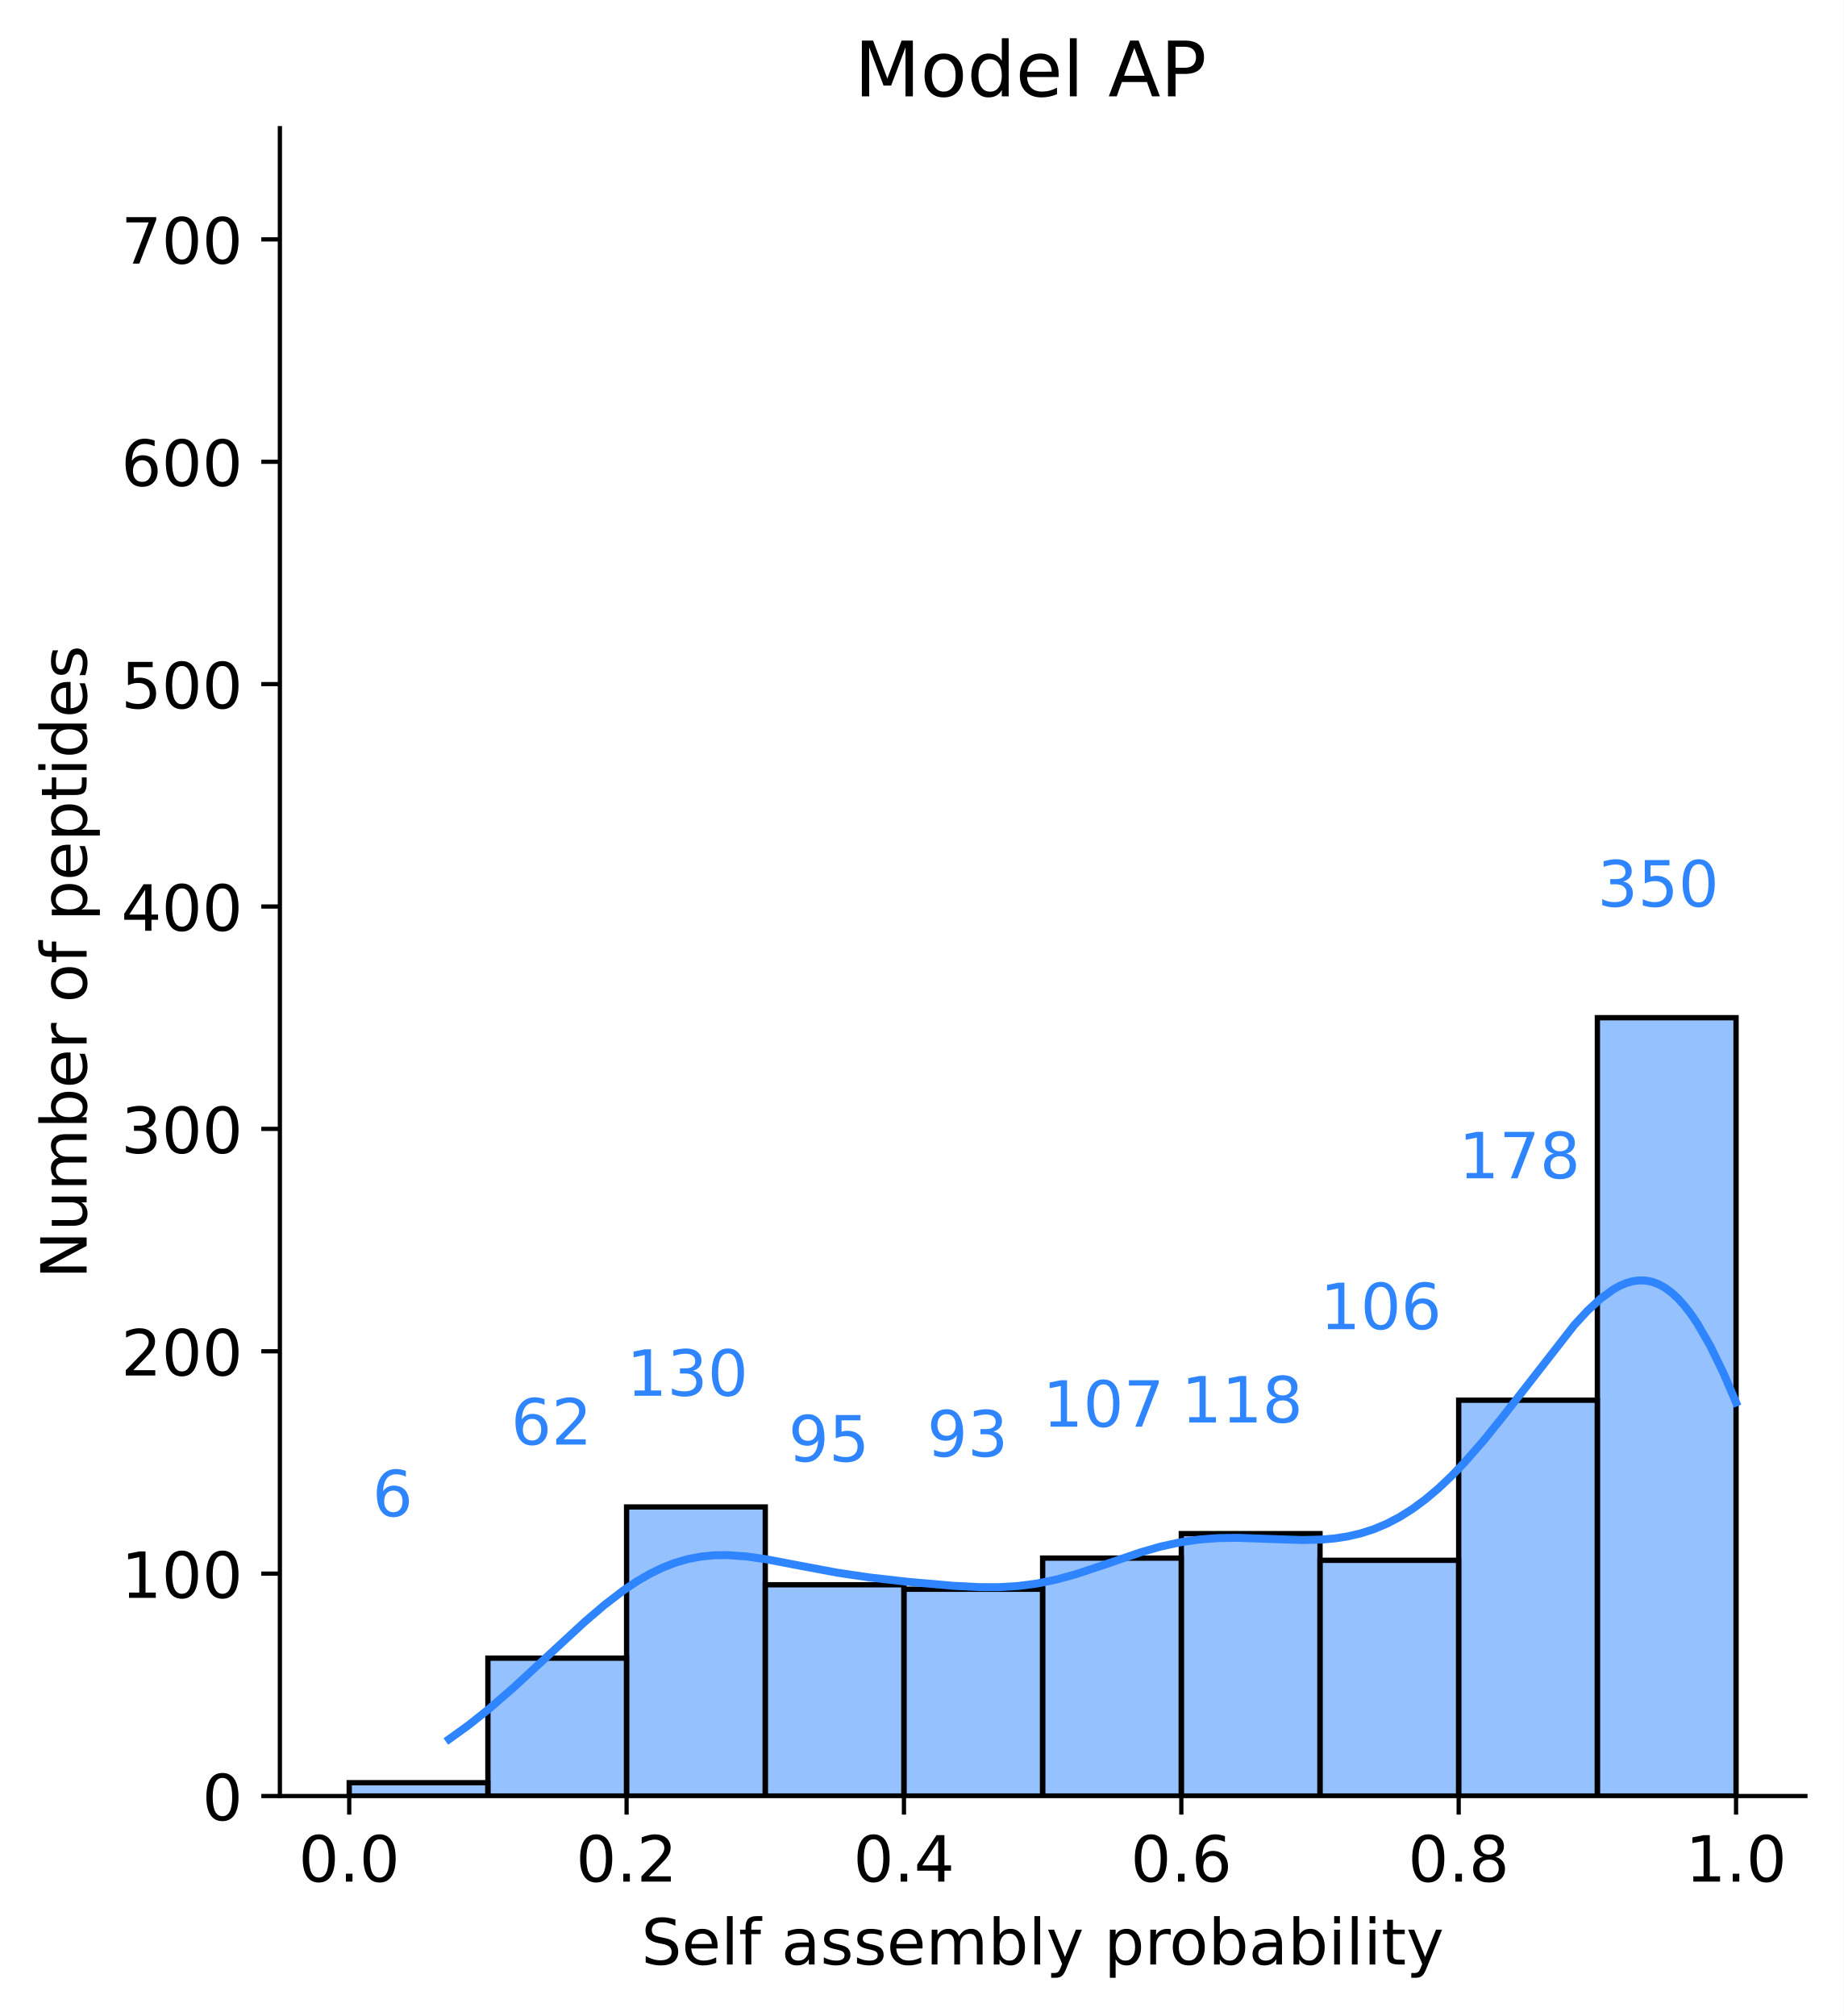
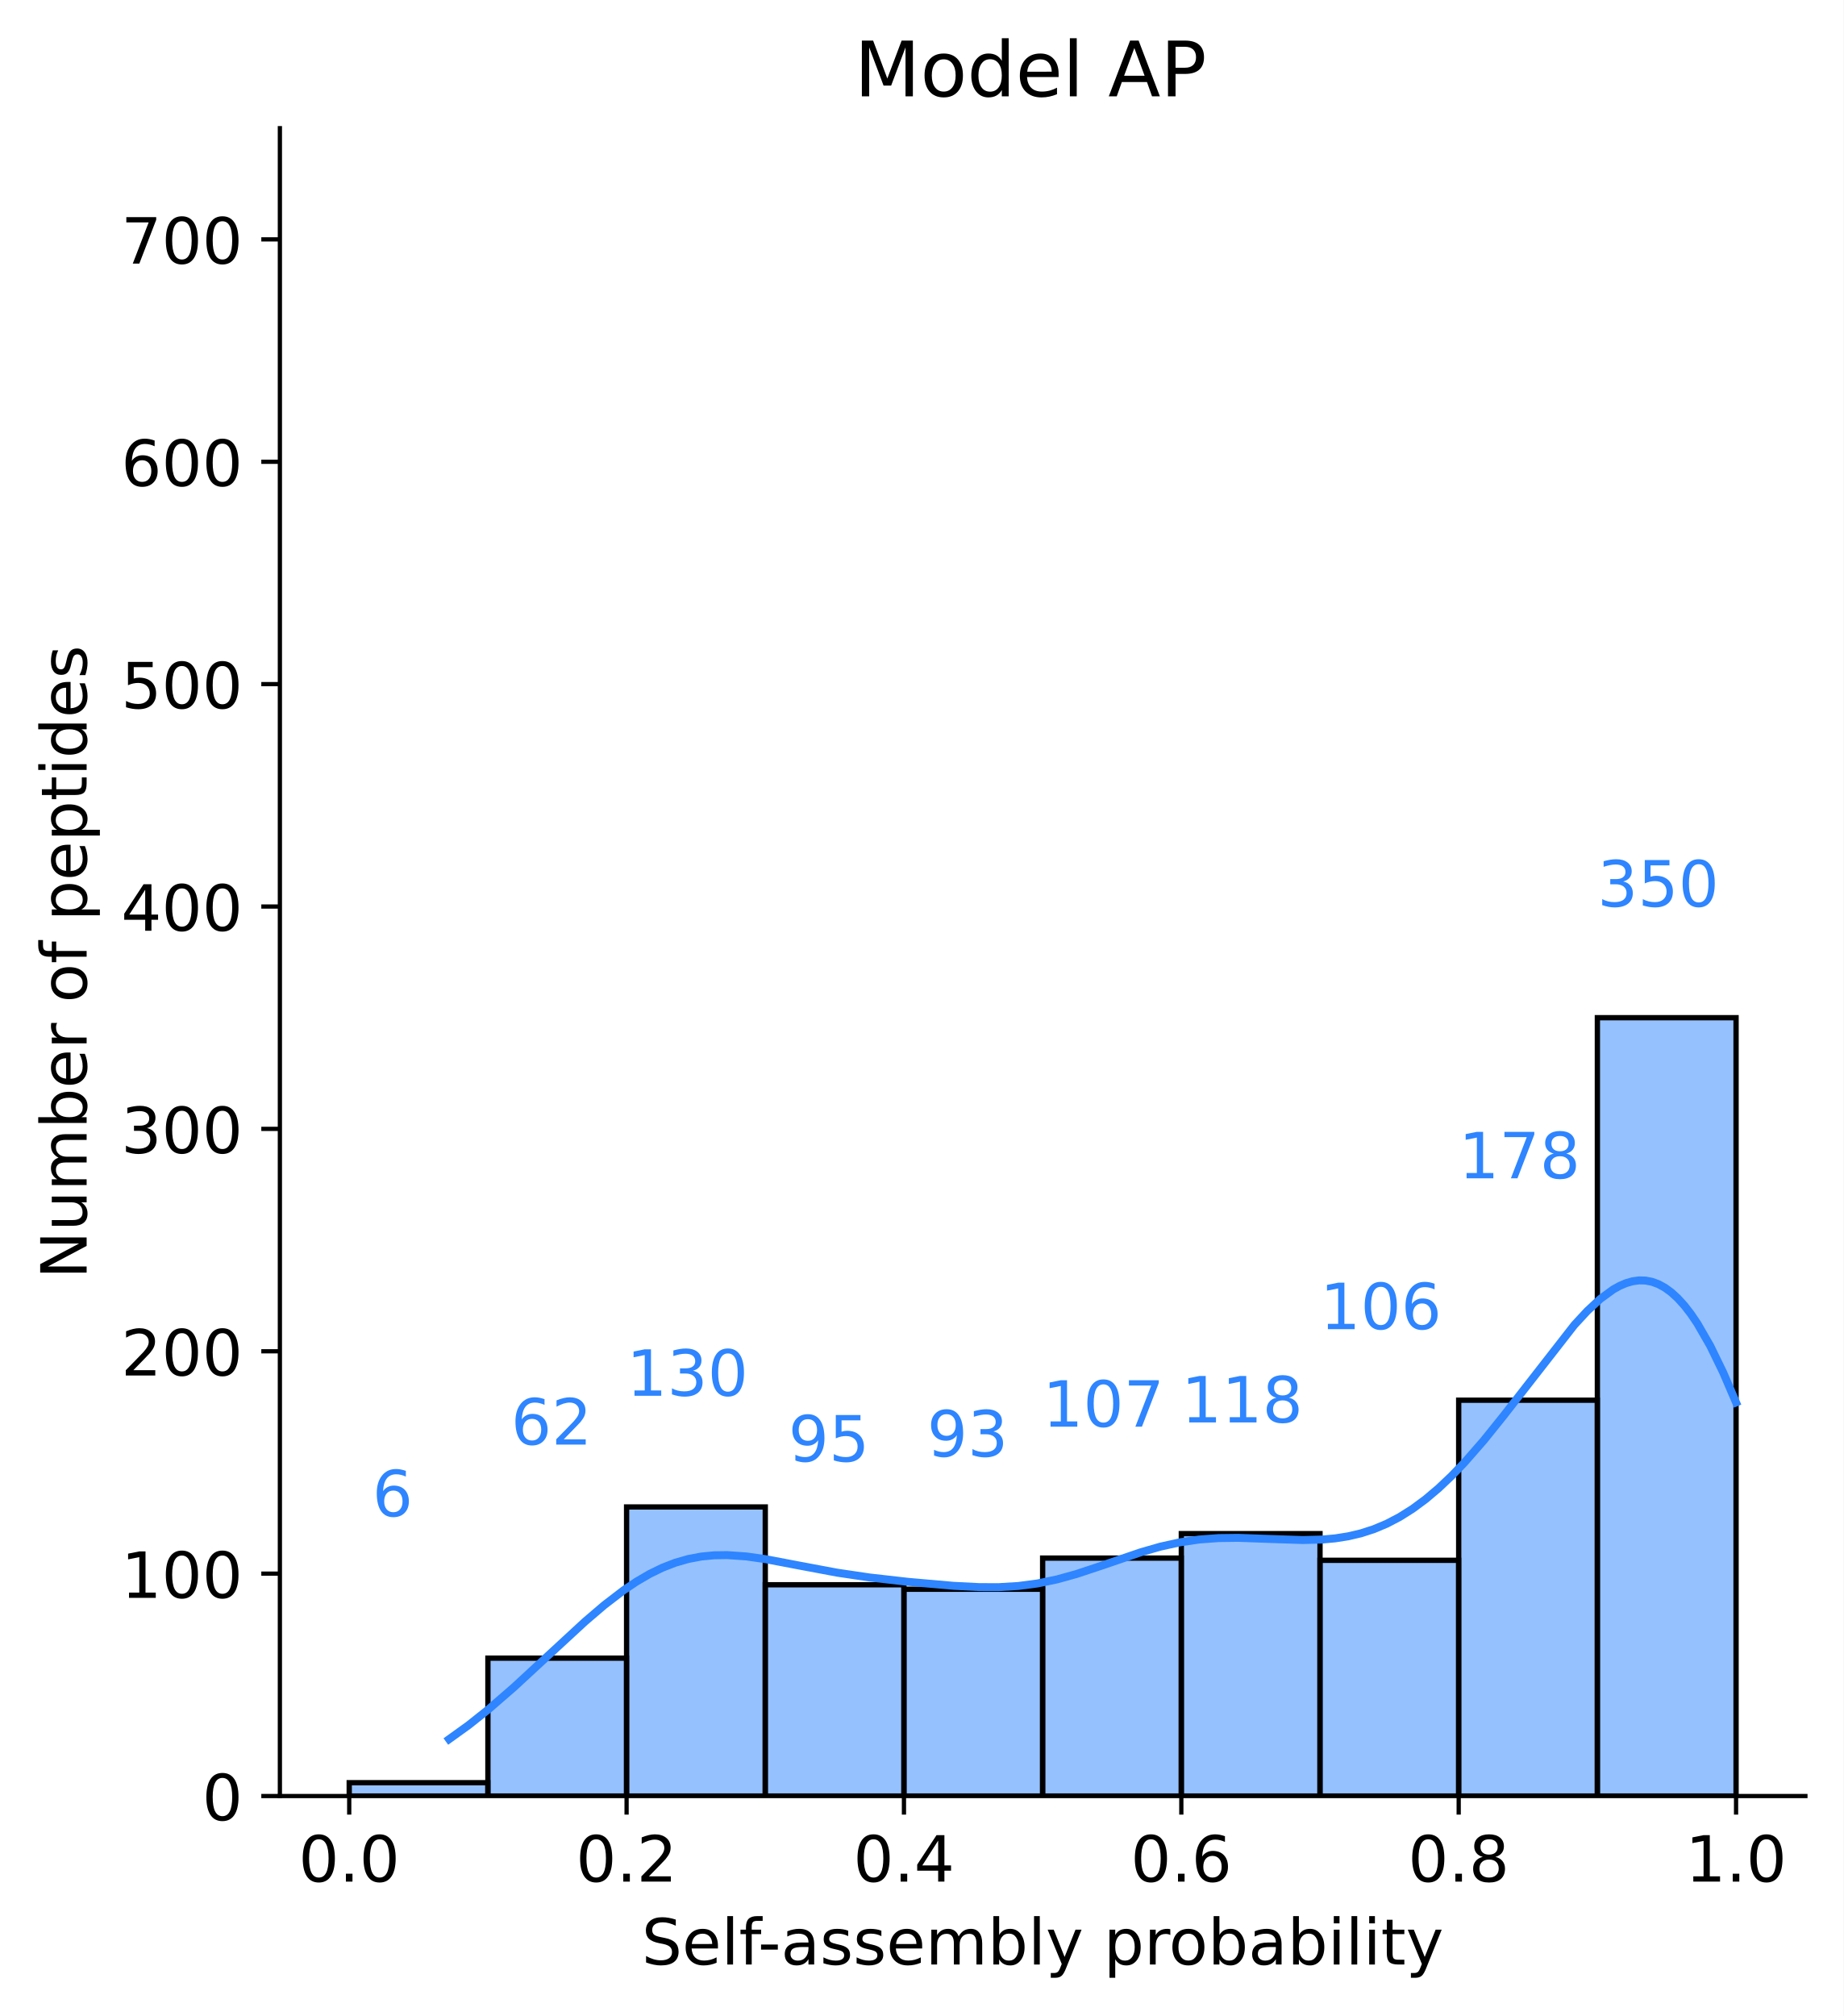
<svg xmlns="http://www.w3.org/2000/svg" xmlns:xlink="http://www.w3.org/1999/xlink" width="347.269pt" height="379.689pt" viewBox="0 0 347.269 379.689" version="1.1">
  <defs>
    <style type="text/css">*{stroke-linejoin: round; stroke-linecap: butt}</style>
  </defs>
  <g id="figure_1">
    <g id="patch_1">
      <path d="M 0 379.689  L 347.269 379.689  L 347.269 0  L 0 0  z " style="fill: #ffffff" />
    </g>
    <g id="axes_1">
      <g id="patch_2">
        <path d="M 52.719 338.262  L 340.069 338.262  L 340.069 24.142  L 52.719 24.142  z " style="fill: #ffffff" />
      </g>
      <g id="patch_3">
-         <path d="M 65.78 338.262  L 91.903 338.262  L 91.903 335.749  L 65.78 335.749  z " clip-path="url(#p02b799ae86)" style="fill: #2e85ff; fill-opacity: 0.5; stroke: #000000; stroke-linejoin: miter" />
+         <path d="M 65.78 338.262  L 91.903 338.262  L 91.903 335.749  L 65.78 335.749  z " clip-path="url(#pc3e87ec5e5)" style="fill: #2e85ff; fill-opacity: 0.5; stroke: #000000; stroke-linejoin: miter" />
      </g>
      <g id="patch_4">
-         <path d="M 91.903 338.262  L 118.026 338.262  L 118.026 312.294  L 91.903 312.294  z " clip-path="url(#p02b799ae86)" style="fill: #2e85ff; fill-opacity: 0.5; stroke: #000000; stroke-linejoin: miter" />
+         <path d="M 91.903 338.262  L 118.026 338.262  L 118.026 312.294  L 91.903 312.294  z " clip-path="url(#pc3e87ec5e5)" style="fill: #2e85ff; fill-opacity: 0.5; stroke: #000000; stroke-linejoin: miter" />
      </g>
      <g id="patch_5">
-         <path d="M 118.026 338.262  L 144.148 338.262  L 144.148 283.814  L 118.026 283.814  z " clip-path="url(#p02b799ae86)" style="fill: #2e85ff; fill-opacity: 0.5; stroke: #000000; stroke-linejoin: miter" />
+         <path d="M 118.026 338.262  L 144.148 338.262  L 144.148 283.814  L 118.026 283.814  z " clip-path="url(#pc3e87ec5e5)" style="fill: #2e85ff; fill-opacity: 0.5; stroke: #000000; stroke-linejoin: miter" />
      </g>
      <g id="patch_6">
-         <path d="M 144.148 338.262  L 170.271 338.262  L 170.271 298.473  L 144.148 298.473  z " clip-path="url(#p02b799ae86)" style="fill: #2e85ff; fill-opacity: 0.5; stroke: #000000; stroke-linejoin: miter" />
+         <path d="M 144.148 338.262  L 170.271 338.262  L 170.271 298.473  L 144.148 298.473  z " clip-path="url(#pc3e87ec5e5)" style="fill: #2e85ff; fill-opacity: 0.5; stroke: #000000; stroke-linejoin: miter" />
      </g>
      <g id="patch_7">
-         <path d="M 170.271 338.262  L 196.394 338.262  L 196.394 299.311  L 170.271 299.311  z " clip-path="url(#p02b799ae86)" style="fill: #2e85ff; fill-opacity: 0.5; stroke: #000000; stroke-linejoin: miter" />
+         <path d="M 170.271 338.262  L 196.394 338.262  L 196.394 299.311  L 170.271 299.311  z " clip-path="url(#pc3e87ec5e5)" style="fill: #2e85ff; fill-opacity: 0.5; stroke: #000000; stroke-linejoin: miter" />
      </g>
      <g id="patch_8">
-         <path d="M 196.394 338.262  L 222.516 338.262  L 222.516 293.447  L 196.394 293.447  z " clip-path="url(#p02b799ae86)" style="fill: #2e85ff; fill-opacity: 0.5; stroke: #000000; stroke-linejoin: miter" />
+         <path d="M 196.394 338.262  L 222.516 338.262  L 222.516 293.447  L 196.394 293.447  z " clip-path="url(#pc3e87ec5e5)" style="fill: #2e85ff; fill-opacity: 0.5; stroke: #000000; stroke-linejoin: miter" />
      </g>
      <g id="patch_9">
-         <path d="M 222.516 338.262  L 248.639 338.262  L 248.639 288.84  L 222.516 288.84  z " clip-path="url(#p02b799ae86)" style="fill: #2e85ff; fill-opacity: 0.5; stroke: #000000; stroke-linejoin: miter" />
+         <path d="M 222.516 338.262  L 248.639 338.262  L 248.639 288.84  L 222.516 288.84  z " clip-path="url(#pc3e87ec5e5)" style="fill: #2e85ff; fill-opacity: 0.5; stroke: #000000; stroke-linejoin: miter" />
      </g>
      <g id="patch_10">
-         <path d="M 248.639 338.262  L 274.762 338.262  L 274.762 293.866  L 248.639 293.866  z " clip-path="url(#p02b799ae86)" style="fill: #2e85ff; fill-opacity: 0.5; stroke: #000000; stroke-linejoin: miter" />
+         <path d="M 248.639 338.262  L 274.762 338.262  L 274.762 293.866  L 248.639 293.866  z " clip-path="url(#pc3e87ec5e5)" style="fill: #2e85ff; fill-opacity: 0.5; stroke: #000000; stroke-linejoin: miter" />
      </g>
      <g id="patch_11">
-         <path d="M 274.762 338.262  L 300.885 338.262  L 300.885 263.711  L 274.762 263.711  z " clip-path="url(#p02b799ae86)" style="fill: #2e85ff; fill-opacity: 0.5; stroke: #000000; stroke-linejoin: miter" />
+         <path d="M 274.762 338.262  L 300.885 338.262  L 300.885 263.711  L 274.762 263.711  z " clip-path="url(#pc3e87ec5e5)" style="fill: #2e85ff; fill-opacity: 0.5; stroke: #000000; stroke-linejoin: miter" />
      </g>
      <g id="patch_12">
-         <path d="M 300.885 338.262  L 327.007 338.262  L 327.007 191.672  L 300.885 191.672  z " clip-path="url(#p02b799ae86)" style="fill: #2e85ff; fill-opacity: 0.5; stroke: #000000; stroke-linejoin: miter" />
+         <path d="M 300.885 338.262  L 327.007 338.262  L 327.007 191.672  L 300.885 191.672  z " clip-path="url(#pc3e87ec5e5)" style="fill: #2e85ff; fill-opacity: 0.5; stroke: #000000; stroke-linejoin: miter" />
      </g>
      <g id="matplotlib.axis_1">
        <g id="xtick_1">
          <g id="line2d_1">
            <defs>
-               <path id="m1461e60214" d="M 0 0  L 0 3.5  " style="stroke: #000000; stroke-width: 0.8" />
+               <path id="m19a51b0ecb" d="M 0 0  L 0 3.5  " style="stroke: #000000; stroke-width: 0.8" />
            </defs>
            <g>
-               <use xlink:href="#m1461e60214" x="65.78" y="338.262" style="stroke: #000000; stroke-width: 0.8" />
+               <use xlink:href="#m19a51b0ecb" x="65.78" y="338.262" style="stroke: #000000; stroke-width: 0.8" />
            </g>
          </g>
          <g id="text_1">
            <g transform="translate(56.23824 354.3799) scale(0.12 -0.12)">
              <defs>
                <path id="DejaVuSans-30" d="M 2034 4250  Q 1547 4250 1301 3770  Q 1056 3291 1056 2328  Q 1056 1369 1301 889  Q 1547 409 2034 409  Q 2525 409 2770 889  Q 3016 1369 3016 2328  Q 3016 3291 2770 3770  Q 2525 4250 2034 4250  z M 2034 4750  Q 2819 4750 3233 4129  Q 3647 3509 3647 2328  Q 3647 1150 3233 529  Q 2819 -91 2034 -91  Q 1250 -91 836 529  Q 422 1150 422 2328  Q 422 3509 836 4129  Q 1250 4750 2034 4750  z " transform="scale(0.015625)" />
                <path id="DejaVuSans-2e" d="M 684 794  L 1344 794  L 1344 0  L 684 0  L 684 794  z " transform="scale(0.015625)" />
              </defs>
              <use xlink:href="#DejaVuSans-30" />
              <use xlink:href="#DejaVuSans-2e" x="63.623" />
              <use xlink:href="#DejaVuSans-30" x="95.41" />
            </g>
          </g>
        </g>
        <g id="xtick_2">
          <g id="line2d_2">
            <g>
-               <use xlink:href="#m1461e60214" x="118.026" y="338.262" style="stroke: #000000; stroke-width: 0.8" />
+               <use xlink:href="#m19a51b0ecb" x="118.026" y="338.262" style="stroke: #000000; stroke-width: 0.8" />
            </g>
          </g>
          <g id="text_2">
            <g transform="translate(108.4837 354.3799) scale(0.12 -0.12)">
              <defs>
                <path id="DejaVuSans-32" d="M 1228 531  L 3431 531  L 3431 0  L 469 0  L 469 531  Q 828 903 1448 1529  Q 2069 2156 2228 2338  Q 2531 2678 2651 2914  Q 2772 3150 2772 3378  Q 2772 3750 2511 3984  Q 2250 4219 1831 4219  Q 1534 4219 1204 4116  Q 875 4013 500 3803  L 500 4441  Q 881 4594 1212 4672  Q 1544 4750 1819 4750  Q 2544 4750 2975 4387  Q 3406 4025 3406 3419  Q 3406 3131 3298 2873  Q 3191 2616 2906 2266  Q 2828 2175 2409 1742  Q 1991 1309 1228 531  z " transform="scale(0.015625)" />
              </defs>
              <use xlink:href="#DejaVuSans-30" />
              <use xlink:href="#DejaVuSans-2e" x="63.623" />
              <use xlink:href="#DejaVuSans-32" x="95.41" />
            </g>
          </g>
        </g>
        <g id="xtick_3">
          <g id="line2d_3">
            <g>
-               <use xlink:href="#m1461e60214" x="170.271" y="338.262" style="stroke: #000000; stroke-width: 0.8" />
+               <use xlink:href="#m19a51b0ecb" x="170.271" y="338.262" style="stroke: #000000; stroke-width: 0.8" />
            </g>
          </g>
          <g id="text_3">
            <g transform="translate(160.7291 354.3799) scale(0.12 -0.12)">
              <defs>
                <path id="DejaVuSans-34" d="M 2419 4116  L 825 1625  L 2419 1625  L 2419 4116  z M 2253 4666  L 3047 4666  L 3047 1625  L 3713 1625  L 3713 1100  L 3047 1100  L 3047 0  L 2419 0  L 2419 1100  L 313 1100  L 313 1709  L 2253 4666  z " transform="scale(0.015625)" />
              </defs>
              <use xlink:href="#DejaVuSans-30" />
              <use xlink:href="#DejaVuSans-2e" x="63.623" />
              <use xlink:href="#DejaVuSans-34" x="95.41" />
            </g>
          </g>
        </g>
        <g id="xtick_4">
          <g id="line2d_4">
            <g>
-               <use xlink:href="#m1461e60214" x="222.516" y="338.262" style="stroke: #000000; stroke-width: 0.8" />
+               <use xlink:href="#m19a51b0ecb" x="222.516" y="338.262" style="stroke: #000000; stroke-width: 0.8" />
            </g>
          </g>
          <g id="text_4">
            <g transform="translate(212.9746 354.3799) scale(0.12 -0.12)">
              <defs>
                <path id="DejaVuSans-36" d="M 2113 2584  Q 1688 2584 1439 2293  Q 1191 2003 1191 1497  Q 1191 994 1439 701  Q 1688 409 2113 409  Q 2538 409 2786 701  Q 3034 994 3034 1497  Q 3034 2003 2786 2293  Q 2538 2584 2113 2584  z M 3366 4563  L 3366 3988  Q 3128 4100 2886 4159  Q 2644 4219 2406 4219  Q 1781 4219 1451 3797  Q 1122 3375 1075 2522  Q 1259 2794 1537 2939  Q 1816 3084 2150 3084  Q 2853 3084 3261 2657  Q 3669 2231 3669 1497  Q 3669 778 3244 343  Q 2819 -91 2113 -91  Q 1303 -91 875 529  Q 447 1150 447 2328  Q 447 3434 972 4092  Q 1497 4750 2381 4750  Q 2619 4750 2861 4703  Q 3103 4656 3366 4563  z " transform="scale(0.015625)" />
              </defs>
              <use xlink:href="#DejaVuSans-30" />
              <use xlink:href="#DejaVuSans-2e" x="63.623" />
              <use xlink:href="#DejaVuSans-36" x="95.41" />
            </g>
          </g>
        </g>
        <g id="xtick_5">
          <g id="line2d_5">
            <g>
-               <use xlink:href="#m1461e60214" x="274.762" y="338.262" style="stroke: #000000; stroke-width: 0.8" />
+               <use xlink:href="#m19a51b0ecb" x="274.762" y="338.262" style="stroke: #000000; stroke-width: 0.8" />
            </g>
          </g>
          <g id="text_5">
            <g transform="translate(265.2201 354.3799) scale(0.12 -0.12)">
              <defs>
                <path id="DejaVuSans-38" d="M 2034 2216  Q 1584 2216 1326 1975  Q 1069 1734 1069 1313  Q 1069 891 1326 650  Q 1584 409 2034 409  Q 2484 409 2743 651  Q 3003 894 3003 1313  Q 3003 1734 2745 1975  Q 2488 2216 2034 2216  z M 1403 2484  Q 997 2584 770 2862  Q 544 3141 544 3541  Q 544 4100 942 4425  Q 1341 4750 2034 4750  Q 2731 4750 3128 4425  Q 3525 4100 3525 3541  Q 3525 3141 3298 2862  Q 3072 2584 2669 2484  Q 3125 2378 3379 2068  Q 3634 1759 3634 1313  Q 3634 634 3220 271  Q 2806 -91 2034 -91  Q 1263 -91 848 271  Q 434 634 434 1313  Q 434 1759 690 2068  Q 947 2378 1403 2484  z M 1172 3481  Q 1172 3119 1398 2916  Q 1625 2713 2034 2713  Q 2441 2713 2670 2916  Q 2900 3119 2900 3481  Q 2900 3844 2670 4047  Q 2441 4250 2034 4250  Q 1625 4250 1398 4047  Q 1172 3844 1172 3481  z " transform="scale(0.015625)" />
              </defs>
              <use xlink:href="#DejaVuSans-30" />
              <use xlink:href="#DejaVuSans-2e" x="63.623" />
              <use xlink:href="#DejaVuSans-38" x="95.41" />
            </g>
          </g>
        </g>
        <g id="xtick_6">
          <g id="line2d_6">
            <g>
-               <use xlink:href="#m1461e60214" x="327.007" y="338.262" style="stroke: #000000; stroke-width: 0.8" />
+               <use xlink:href="#m19a51b0ecb" x="327.007" y="338.262" style="stroke: #000000; stroke-width: 0.8" />
            </g>
          </g>
          <g id="text_6">
            <g transform="translate(317.4655 354.3799) scale(0.12 -0.12)">
              <defs>
                <path id="DejaVuSans-31" d="M 794 531  L 1825 531  L 1825 4091  L 703 3866  L 703 4441  L 1819 4666  L 2450 4666  L 2450 531  L 3481 531  L 3481 0  L 794 0  L 794 531  z " transform="scale(0.015625)" />
              </defs>
              <use xlink:href="#DejaVuSans-31" />
              <use xlink:href="#DejaVuSans-2e" x="63.623" />
              <use xlink:href="#DejaVuSans-30" x="95.41" />
            </g>
          </g>
        </g>
        <g id="text_7">
-           <g transform="translate(120.7975 369.9936) scale(0.12 -0.12)">
+           <g transform="translate(120.8697 369.9936) scale(0.12 -0.12)">
            <defs>
              <path id="DejaVuSans-53" d="M 3425 4513  L 3425 3897  Q 3066 4069 2747 4153  Q 2428 4238 2131 4238  Q 1616 4238 1336 4038  Q 1056 3838 1056 3469  Q 1056 3159 1242 3001  Q 1428 2844 1947 2747  L 2328 2669  Q 3034 2534 3370 2195  Q 3706 1856 3706 1288  Q 3706 609 3251 259  Q 2797 -91 1919 -91  Q 1588 -91 1214 -16  Q 841 59 441 206  L 441 856  Q 825 641 1194 531  Q 1563 422 1919 422  Q 2459 422 2753 634  Q 3047 847 3047 1241  Q 3047 1584 2836 1778  Q 2625 1972 2144 2069  L 1759 2144  Q 1053 2284 737 2584  Q 422 2884 422 3419  Q 422 4038 858 4394  Q 1294 4750 2059 4750  Q 2388 4750 2728 4690  Q 3069 4631 3425 4513  z " transform="scale(0.015625)" />
              <path id="DejaVuSans-65" d="M 3597 1894  L 3597 1613  L 953 1613  Q 991 1019 1311 708  Q 1631 397 2203 397  Q 2534 397 2845 478  Q 3156 559 3463 722  L 3463 178  Q 3153 47 2828 -22  Q 2503 -91 2169 -91  Q 1331 -91 842 396  Q 353 884 353 1716  Q 353 2575 817 3079  Q 1281 3584 2069 3584  Q 2775 3584 3186 3129  Q 3597 2675 3597 1894  z M 3022 2063  Q 3016 2534 2758 2815  Q 2500 3097 2075 3097  Q 1594 3097 1305 2825  Q 1016 2553 972 2059  L 3022 2063  z " transform="scale(0.015625)" />
              <path id="DejaVuSans-6c" d="M 603 4863  L 1178 4863  L 1178 0  L 603 0  L 603 4863  z " transform="scale(0.015625)" />
              <path id="DejaVuSans-66" d="M 2375 4863  L 2375 4384  L 1825 4384  Q 1516 4384 1395 4259  Q 1275 4134 1275 3809  L 1275 3500  L 2222 3500  L 2222 3053  L 1275 3053  L 1275 0  L 697 0  L 697 3053  L 147 3053  L 147 3500  L 697 3500  L 697 3744  Q 697 4328 969 4595  Q 1241 4863 1831 4863  L 2375 4863  z " transform="scale(0.015625)" />
-               <path id="DejaVuSans-20" transform="scale(0.015625)" />
+               <path id="DejaVuSans-2d" d="M 313 2009  L 1997 2009  L 1997 1497  L 313 1497  L 313 2009  z " transform="scale(0.015625)" />
              <path id="DejaVuSans-61" d="M 2194 1759  Q 1497 1759 1228 1600  Q 959 1441 959 1056  Q 959 750 1161 570  Q 1363 391 1709 391  Q 2188 391 2477 730  Q 2766 1069 2766 1631  L 2766 1759  L 2194 1759  z M 3341 1997  L 3341 0  L 2766 0  L 2766 531  Q 2569 213 2275 61  Q 1981 -91 1556 -91  Q 1019 -91 701 211  Q 384 513 384 1019  Q 384 1609 779 1909  Q 1175 2209 1959 2209  L 2766 2209  L 2766 2266  Q 2766 2663 2505 2880  Q 2244 3097 1772 3097  Q 1472 3097 1187 3025  Q 903 2953 641 2809  L 641 3341  Q 956 3463 1253 3523  Q 1550 3584 1831 3584  Q 2591 3584 2966 3190  Q 3341 2797 3341 1997  z " transform="scale(0.015625)" />
              <path id="DejaVuSans-73" d="M 2834 3397  L 2834 2853  Q 2591 2978 2328 3040  Q 2066 3103 1784 3103  Q 1356 3103 1142 2972  Q 928 2841 928 2578  Q 928 2378 1081 2264  Q 1234 2150 1697 2047  L 1894 2003  Q 2506 1872 2764 1633  Q 3022 1394 3022 966  Q 3022 478 2636 193  Q 2250 -91 1575 -91  Q 1294 -91 989 -36  Q 684 19 347 128  L 347 722  Q 666 556 975 473  Q 1284 391 1588 391  Q 1994 391 2212 530  Q 2431 669 2431 922  Q 2431 1156 2273 1281  Q 2116 1406 1581 1522  L 1381 1569  Q 847 1681 609 1914  Q 372 2147 372 2553  Q 372 3047 722 3315  Q 1072 3584 1716 3584  Q 2034 3584 2315 3537  Q 2597 3491 2834 3397  z " transform="scale(0.015625)" />
              <path id="DejaVuSans-6d" d="M 3328 2828  Q 3544 3216 3844 3400  Q 4144 3584 4550 3584  Q 5097 3584 5394 3201  Q 5691 2819 5691 2113  L 5691 0  L 5113 0  L 5113 2094  Q 5113 2597 4934 2840  Q 4756 3084 4391 3084  Q 3944 3084 3684 2787  Q 3425 2491 3425 1978  L 3425 0  L 2847 0  L 2847 2094  Q 2847 2600 2669 2842  Q 2491 3084 2119 3084  Q 1678 3084 1418 2786  Q 1159 2488 1159 1978  L 1159 0  L 581 0  L 581 3500  L 1159 3500  L 1159 2956  Q 1356 3278 1631 3431  Q 1906 3584 2284 3584  Q 2666 3584 2933 3390  Q 3200 3197 3328 2828  z " transform="scale(0.015625)" />
              <path id="DejaVuSans-62" d="M 3116 1747  Q 3116 2381 2855 2742  Q 2594 3103 2138 3103  Q 1681 3103 1420 2742  Q 1159 2381 1159 1747  Q 1159 1113 1420 752  Q 1681 391 2138 391  Q 2594 391 2855 752  Q 3116 1113 3116 1747  z M 1159 2969  Q 1341 3281 1617 3432  Q 1894 3584 2278 3584  Q 2916 3584 3314 3078  Q 3713 2572 3713 1747  Q 3713 922 3314 415  Q 2916 -91 2278 -91  Q 1894 -91 1617 61  Q 1341 213 1159 525  L 1159 0  L 581 0  L 581 4863  L 1159 4863  L 1159 2969  z " transform="scale(0.015625)" />
              <path id="DejaVuSans-79" d="M 2059 -325  Q 1816 -950 1584 -1140  Q 1353 -1331 966 -1331  L 506 -1331  L 506 -850  L 844 -850  Q 1081 -850 1212 -737  Q 1344 -625 1503 -206  L 1606 56  L 191 3500  L 800 3500  L 1894 763  L 2988 3500  L 3597 3500  L 2059 -325  z " transform="scale(0.015625)" />
+               <path id="DejaVuSans-20" transform="scale(0.015625)" />
              <path id="DejaVuSans-70" d="M 1159 525  L 1159 -1331  L 581 -1331  L 581 3500  L 1159 3500  L 1159 2969  Q 1341 3281 1617 3432  Q 1894 3584 2278 3584  Q 2916 3584 3314 3078  Q 3713 2572 3713 1747  Q 3713 922 3314 415  Q 2916 -91 2278 -91  Q 1894 -91 1617 61  Q 1341 213 1159 525  z M 3116 1747  Q 3116 2381 2855 2742  Q 2594 3103 2138 3103  Q 1681 3103 1420 2742  Q 1159 2381 1159 1747  Q 1159 1113 1420 752  Q 1681 391 2138 391  Q 2594 391 2855 752  Q 3116 1113 3116 1747  z " transform="scale(0.015625)" />
              <path id="DejaVuSans-72" d="M 2631 2963  Q 2534 3019 2420 3045  Q 2306 3072 2169 3072  Q 1681 3072 1420 2755  Q 1159 2438 1159 1844  L 1159 0  L 581 0  L 581 3500  L 1159 3500  L 1159 2956  Q 1341 3275 1631 3429  Q 1922 3584 2338 3584  Q 2397 3584 2469 3576  Q 2541 3569 2628 3553  L 2631 2963  z " transform="scale(0.015625)" />
              <path id="DejaVuSans-6f" d="M 1959 3097  Q 1497 3097 1228 2736  Q 959 2375 959 1747  Q 959 1119 1226 758  Q 1494 397 1959 397  Q 2419 397 2687 759  Q 2956 1122 2956 1747  Q 2956 2369 2687 2733  Q 2419 3097 1959 3097  z M 1959 3584  Q 2709 3584 3137 3096  Q 3566 2609 3566 1747  Q 3566 888 3137 398  Q 2709 -91 1959 -91  Q 1206 -91 779 398  Q 353 888 353 1747  Q 353 2609 779 3096  Q 1206 3584 1959 3584  z " transform="scale(0.015625)" />
              <path id="DejaVuSans-69" d="M 603 3500  L 1178 3500  L 1178 0  L 603 0  L 603 3500  z M 603 4863  L 1178 4863  L 1178 4134  L 603 4134  L 603 4863  z " transform="scale(0.015625)" />
              <path id="DejaVuSans-74" d="M 1172 4494  L 1172 3500  L 2356 3500  L 2356 3053  L 1172 3053  L 1172 1153  Q 1172 725 1289 603  Q 1406 481 1766 481  L 2356 481  L 2356 0  L 1766 0  Q 1100 0 847 248  Q 594 497 594 1153  L 594 3053  L 172 3053  L 172 3500  L 594 3500  L 594 4494  L 1172 4494  z " transform="scale(0.015625)" />
            </defs>
            <use xlink:href="#DejaVuSans-53" />
            <use xlink:href="#DejaVuSans-65" x="63.477" />
            <use xlink:href="#DejaVuSans-6c" x="125" />
            <use xlink:href="#DejaVuSans-66" x="152.783" />
-             <use xlink:href="#DejaVuSans-20" x="187.988" />
-             <use xlink:href="#DejaVuSans-61" x="219.775" />
-             <use xlink:href="#DejaVuSans-73" x="281.055" />
-             <use xlink:href="#DejaVuSans-73" x="333.154" />
-             <use xlink:href="#DejaVuSans-65" x="385.254" />
-             <use xlink:href="#DejaVuSans-6d" x="446.777" />
-             <use xlink:href="#DejaVuSans-62" x="544.189" />
-             <use xlink:href="#DejaVuSans-6c" x="607.666" />
-             <use xlink:href="#DejaVuSans-79" x="635.449" />
-             <use xlink:href="#DejaVuSans-20" x="694.629" />
-             <use xlink:href="#DejaVuSans-70" x="726.416" />
-             <use xlink:href="#DejaVuSans-72" x="789.893" />
-             <use xlink:href="#DejaVuSans-6f" x="828.756" />
-             <use xlink:href="#DejaVuSans-62" x="889.938" />
-             <use xlink:href="#DejaVuSans-61" x="953.414" />
-             <use xlink:href="#DejaVuSans-62" x="1014.693" />
-             <use xlink:href="#DejaVuSans-69" x="1078.17" />
-             <use xlink:href="#DejaVuSans-6c" x="1105.953" />
-             <use xlink:href="#DejaVuSans-69" x="1133.736" />
-             <use xlink:href="#DejaVuSans-74" x="1161.52" />
-             <use xlink:href="#DejaVuSans-79" x="1200.729" />
+             <use xlink:href="#DejaVuSans-2d" x="182.488" />
+             <use xlink:href="#DejaVuSans-61" x="218.572" />
+             <use xlink:href="#DejaVuSans-73" x="279.852" />
+             <use xlink:href="#DejaVuSans-73" x="331.951" />
+             <use xlink:href="#DejaVuSans-65" x="384.051" />
+             <use xlink:href="#DejaVuSans-6d" x="445.574" />
+             <use xlink:href="#DejaVuSans-62" x="542.986" />
+             <use xlink:href="#DejaVuSans-6c" x="606.463" />
+             <use xlink:href="#DejaVuSans-79" x="634.246" />
+             <use xlink:href="#DejaVuSans-20" x="693.426" />
+             <use xlink:href="#DejaVuSans-70" x="725.213" />
+             <use xlink:href="#DejaVuSans-72" x="788.689" />
+             <use xlink:href="#DejaVuSans-6f" x="827.553" />
+             <use xlink:href="#DejaVuSans-62" x="888.734" />
+             <use xlink:href="#DejaVuSans-61" x="952.211" />
+             <use xlink:href="#DejaVuSans-62" x="1013.49" />
+             <use xlink:href="#DejaVuSans-69" x="1076.967" />
+             <use xlink:href="#DejaVuSans-6c" x="1104.75" />
+             <use xlink:href="#DejaVuSans-69" x="1132.533" />
+             <use xlink:href="#DejaVuSans-74" x="1160.316" />
+             <use xlink:href="#DejaVuSans-79" x="1199.525" />
          </g>
        </g>
      </g>
      <g id="matplotlib.axis_2">
        <g id="ytick_1">
          <g id="line2d_7">
            <defs>
-               <path id="mc162deb399" d="M 0 0  L -3.5 0  " style="stroke: #000000; stroke-width: 0.8" />
+               <path id="m3354b1dede" d="M 0 0  L -3.5 0  " style="stroke: #000000; stroke-width: 0.8" />
            </defs>
            <g>
-               <use xlink:href="#mc162deb399" x="52.719" y="338.262" style="stroke: #000000; stroke-width: 0.8" />
+               <use xlink:href="#m3354b1dede" x="52.719" y="338.262" style="stroke: #000000; stroke-width: 0.8" />
            </g>
          </g>
          <g id="text_8">
            <g transform="translate(38.08375 342.8208) scale(0.12 -0.12)">
              <use xlink:href="#DejaVuSans-30" />
            </g>
          </g>
        </g>
        <g id="ytick_2">
          <g id="line2d_8">
            <g>
-               <use xlink:href="#mc162deb399" x="52.719" y="296.379" style="stroke: #000000; stroke-width: 0.8" />
+               <use xlink:href="#m3354b1dede" x="52.719" y="296.379" style="stroke: #000000; stroke-width: 0.8" />
            </g>
          </g>
          <g id="text_9">
            <g transform="translate(22.81375 300.9381) scale(0.12 -0.12)">
              <use xlink:href="#DejaVuSans-31" />
              <use xlink:href="#DejaVuSans-30" x="63.623" />
              <use xlink:href="#DejaVuSans-30" x="127.246" />
            </g>
          </g>
        </g>
        <g id="ytick_3">
          <g id="line2d_9">
            <g>
-               <use xlink:href="#mc162deb399" x="52.719" y="254.496" style="stroke: #000000; stroke-width: 0.8" />
+               <use xlink:href="#m3354b1dede" x="52.719" y="254.496" style="stroke: #000000; stroke-width: 0.8" />
            </g>
          </g>
          <g id="text_10">
            <g transform="translate(22.81375 259.0555) scale(0.12 -0.12)">
              <use xlink:href="#DejaVuSans-32" />
              <use xlink:href="#DejaVuSans-30" x="63.623" />
              <use xlink:href="#DejaVuSans-30" x="127.246" />
            </g>
          </g>
        </g>
        <g id="ytick_4">
          <g id="line2d_10">
            <g>
-               <use xlink:href="#mc162deb399" x="52.719" y="212.614" style="stroke: #000000; stroke-width: 0.8" />
+               <use xlink:href="#m3354b1dede" x="52.719" y="212.614" style="stroke: #000000; stroke-width: 0.8" />
            </g>
          </g>
          <g id="text_11">
            <g transform="translate(22.81375 217.1728) scale(0.12 -0.12)">
              <defs>
                <path id="DejaVuSans-33" d="M 2597 2516  Q 3050 2419 3304 2112  Q 3559 1806 3559 1356  Q 3559 666 3084 287  Q 2609 -91 1734 -91  Q 1441 -91 1130 -33  Q 819 25 488 141  L 488 750  Q 750 597 1062 519  Q 1375 441 1716 441  Q 2309 441 2620 675  Q 2931 909 2931 1356  Q 2931 1769 2642 2001  Q 2353 2234 1838 2234  L 1294 2234  L 1294 2753  L 1863 2753  Q 2328 2753 2575 2939  Q 2822 3125 2822 3475  Q 2822 3834 2567 4026  Q 2313 4219 1838 4219  Q 1578 4219 1281 4162  Q 984 4106 628 3988  L 628 4550  Q 988 4650 1302 4700  Q 1616 4750 1894 4750  Q 2613 4750 3031 4423  Q 3450 4097 3450 3541  Q 3450 3153 3228 2886  Q 3006 2619 2597 2516  z " transform="scale(0.015625)" />
              </defs>
              <use xlink:href="#DejaVuSans-33" />
              <use xlink:href="#DejaVuSans-30" x="63.623" />
              <use xlink:href="#DejaVuSans-30" x="127.246" />
            </g>
          </g>
        </g>
        <g id="ytick_5">
          <g id="line2d_11">
            <g>
-               <use xlink:href="#mc162deb399" x="52.719" y="170.731" style="stroke: #000000; stroke-width: 0.8" />
+               <use xlink:href="#m3354b1dede" x="52.719" y="170.731" style="stroke: #000000; stroke-width: 0.8" />
            </g>
          </g>
          <g id="text_12">
            <g transform="translate(22.81375 175.2901) scale(0.12 -0.12)">
              <use xlink:href="#DejaVuSans-34" />
              <use xlink:href="#DejaVuSans-30" x="63.623" />
              <use xlink:href="#DejaVuSans-30" x="127.246" />
            </g>
          </g>
        </g>
        <g id="ytick_6">
          <g id="line2d_12">
            <g>
-               <use xlink:href="#mc162deb399" x="52.719" y="128.848" style="stroke: #000000; stroke-width: 0.8" />
+               <use xlink:href="#m3354b1dede" x="52.719" y="128.848" style="stroke: #000000; stroke-width: 0.8" />
            </g>
          </g>
          <g id="text_13">
            <g transform="translate(22.81375 133.4075) scale(0.12 -0.12)">
              <defs>
                <path id="DejaVuSans-35" d="M 691 4666  L 3169 4666  L 3169 4134  L 1269 4134  L 1269 2991  Q 1406 3038 1543 3061  Q 1681 3084 1819 3084  Q 2600 3084 3056 2656  Q 3513 2228 3513 1497  Q 3513 744 3044 326  Q 2575 -91 1722 -91  Q 1428 -91 1123 -41  Q 819 9 494 109  L 494 744  Q 775 591 1075 516  Q 1375 441 1709 441  Q 2250 441 2565 725  Q 2881 1009 2881 1497  Q 2881 1984 2565 2268  Q 2250 2553 1709 2553  Q 1456 2553 1204 2497  Q 953 2441 691 2322  L 691 4666  z " transform="scale(0.015625)" />
              </defs>
              <use xlink:href="#DejaVuSans-35" />
              <use xlink:href="#DejaVuSans-30" x="63.623" />
              <use xlink:href="#DejaVuSans-30" x="127.246" />
            </g>
          </g>
        </g>
        <g id="ytick_7">
          <g id="line2d_13">
            <g>
-               <use xlink:href="#mc162deb399" x="52.719" y="86.966" style="stroke: #000000; stroke-width: 0.8" />
+               <use xlink:href="#m3354b1dede" x="52.719" y="86.966" style="stroke: #000000; stroke-width: 0.8" />
            </g>
          </g>
          <g id="text_14">
            <g transform="translate(22.81375 91.52481) scale(0.12 -0.12)">
              <use xlink:href="#DejaVuSans-36" />
              <use xlink:href="#DejaVuSans-30" x="63.623" />
              <use xlink:href="#DejaVuSans-30" x="127.246" />
            </g>
          </g>
        </g>
        <g id="ytick_8">
          <g id="line2d_14">
            <g>
-               <use xlink:href="#mc162deb399" x="52.719" y="45.083" style="stroke: #000000; stroke-width: 0.8" />
+               <use xlink:href="#m3354b1dede" x="52.719" y="45.083" style="stroke: #000000; stroke-width: 0.8" />
            </g>
          </g>
          <g id="text_15">
            <g transform="translate(22.81375 49.64215) scale(0.12 -0.12)">
              <defs>
                <path id="DejaVuSans-37" d="M 525 4666  L 3525 4666  L 3525 4397  L 1831 0  L 1172 0  L 2766 4134  L 525 4134  L 525 4666  z " transform="scale(0.015625)" />
              </defs>
              <use xlink:href="#DejaVuSans-37" />
              <use xlink:href="#DejaVuSans-30" x="63.623" />
              <use xlink:href="#DejaVuSans-30" x="127.246" />
            </g>
          </g>
        </g>
        <g id="text_16">
          <g transform="translate(16.31812 240.8577) rotate(-90) scale(0.12 -0.12)">
            <defs>
              <path id="DejaVuSans-4e" d="M 628 4666  L 1478 4666  L 3547 763  L 3547 4666  L 4159 4666  L 4159 0  L 3309 0  L 1241 3903  L 1241 0  L 628 0  L 628 4666  z " transform="scale(0.015625)" />
              <path id="DejaVuSans-75" d="M 544 1381  L 544 3500  L 1119 3500  L 1119 1403  Q 1119 906 1312 657  Q 1506 409 1894 409  Q 2359 409 2629 706  Q 2900 1003 2900 1516  L 2900 3500  L 3475 3500  L 3475 0  L 2900 0  L 2900 538  Q 2691 219 2414 64  Q 2138 -91 1772 -91  Q 1169 -91 856 284  Q 544 659 544 1381  z M 1991 3584  L 1991 3584  z " transform="scale(0.015625)" />
              <path id="DejaVuSans-64" d="M 2906 2969  L 2906 4863  L 3481 4863  L 3481 0  L 2906 0  L 2906 525  Q 2725 213 2448 61  Q 2172 -91 1784 -91  Q 1150 -91 751 415  Q 353 922 353 1747  Q 353 2572 751 3078  Q 1150 3584 1784 3584  Q 2172 3584 2448 3432  Q 2725 3281 2906 2969  z M 947 1747  Q 947 1113 1208 752  Q 1469 391 1925 391  Q 2381 391 2643 752  Q 2906 1113 2906 1747  Q 2906 2381 2643 2742  Q 2381 3103 1925 3103  Q 1469 3103 1208 2742  Q 947 2381 947 1747  z " transform="scale(0.015625)" />
            </defs>
            <use xlink:href="#DejaVuSans-4e" />
            <use xlink:href="#DejaVuSans-75" x="74.805" />
            <use xlink:href="#DejaVuSans-6d" x="138.184" />
            <use xlink:href="#DejaVuSans-62" x="235.596" />
            <use xlink:href="#DejaVuSans-65" x="299.072" />
            <use xlink:href="#DejaVuSans-72" x="360.596" />
            <use xlink:href="#DejaVuSans-20" x="401.709" />
            <use xlink:href="#DejaVuSans-6f" x="433.496" />
            <use xlink:href="#DejaVuSans-66" x="494.678" />
            <use xlink:href="#DejaVuSans-20" x="529.883" />
            <use xlink:href="#DejaVuSans-70" x="561.67" />
            <use xlink:href="#DejaVuSans-65" x="625.146" />
            <use xlink:href="#DejaVuSans-70" x="686.67" />
            <use xlink:href="#DejaVuSans-74" x="750.146" />
            <use xlink:href="#DejaVuSans-69" x="789.355" />
            <use xlink:href="#DejaVuSans-64" x="817.139" />
            <use xlink:href="#DejaVuSans-65" x="880.615" />
            <use xlink:href="#DejaVuSans-73" x="942.139" />
          </g>
        </g>
      </g>
      <g id="line2d_15">
-         <path d="M 84.589 327.556  L 88.244 324.928  L 91.898 322.023  L 96.771 317.8  L 102.862 312.171  L 110.171 305.425  L 113.825 302.302  L 117.48 299.5  L 119.916 297.863  L 122.353 296.441  L 124.789 295.253  L 127.225 294.31  L 129.662 293.613  L 132.098 293.155  L 134.534 292.92  L 136.971 292.884  L 140.625 293.138  L 144.28 293.661  L 150.371 294.821  L 157.68 296.192  L 163.771 297.095  L 171.08 297.922  L 179.607 298.67  L 184.48 298.915  L 188.134 298.92  L 191.789 298.704  L 195.443 298.223  L 199.098 297.462  L 202.753 296.45  L 207.625 294.832  L 214.934 292.335  L 218.589 291.288  L 222.243 290.481  L 225.898 289.947  L 229.553 289.678  L 233.207 289.632  L 239.298 289.848  L 245.389 290.047  L 249.043 289.953  L 251.48 289.734  L 253.916 289.353  L 256.353 288.782  L 258.789 287.994  L 261.225 286.97  L 263.662 285.694  L 266.098 284.157  L 268.534 282.356  L 270.971 280.296  L 273.407 277.99  L 275.843 275.453  L 279.498 271.269  L 283.153 266.724  L 296.553 249.535  L 298.989 246.902  L 301.425 244.642  L 303.862 242.859  L 305.08 242.181  L 306.298 241.661  L 307.516 241.312  L 308.734 241.147  L 309.953 241.177  L 311.171 241.41  L 312.389 241.857  L 313.607 242.522  L 314.825 243.412  L 316.043 244.529  L 317.262 245.873  L 318.48 247.444  L 319.698 249.237  L 322.134 253.462  L 324.571 258.467  L 327.007 264.136  L 327.007 264.136  " clip-path="url(#p02b799ae86)" style="fill: none; stroke: #2e85ff; stroke-width: 1.5; stroke-linecap: square" />
+         <path d="M 84.589 327.556  L 88.244 324.928  L 91.898 322.023  L 96.771 317.8  L 102.862 312.171  L 110.171 305.425  L 113.825 302.302  L 117.48 299.5  L 119.916 297.863  L 122.353 296.441  L 124.789 295.253  L 127.225 294.31  L 129.662 293.613  L 132.098 293.155  L 134.534 292.92  L 136.971 292.884  L 140.625 293.138  L 144.28 293.661  L 150.371 294.821  L 157.68 296.192  L 163.771 297.095  L 171.08 297.922  L 179.607 298.67  L 184.48 298.915  L 188.134 298.92  L 191.789 298.704  L 195.443 298.223  L 199.098 297.462  L 202.753 296.45  L 207.625 294.832  L 214.934 292.335  L 218.589 291.288  L 222.243 290.481  L 225.898 289.947  L 229.553 289.678  L 233.207 289.632  L 239.298 289.848  L 245.389 290.047  L 249.043 289.953  L 251.48 289.734  L 253.916 289.353  L 256.353 288.782  L 258.789 287.994  L 261.225 286.97  L 263.662 285.694  L 266.098 284.157  L 268.534 282.356  L 270.971 280.296  L 273.407 277.99  L 275.843 275.453  L 279.498 271.269  L 283.153 266.724  L 296.553 249.535  L 298.989 246.902  L 301.425 244.642  L 303.862 242.859  L 305.08 242.181  L 306.298 241.661  L 307.516 241.312  L 308.734 241.147  L 309.953 241.177  L 311.171 241.41  L 312.389 241.857  L 313.607 242.522  L 314.825 243.412  L 316.043 244.529  L 317.262 245.873  L 318.48 247.444  L 319.698 249.237  L 322.134 253.462  L 324.571 258.467  L 327.007 264.136  L 327.007 264.136  " clip-path="url(#pc3e87ec5e5)" style="fill: none; stroke: #2e85ff; stroke-width: 1.5; stroke-linecap: square" />
      </g>
      <g id="patch_13">
        <path d="M 52.719 338.262  L 52.719 24.142  " style="fill: none; stroke: #000000; stroke-width: 0.8; stroke-linejoin: miter; stroke-linecap: square" />
      </g>
      <g id="patch_14">
        <path d="M 52.719 338.262  L 340.069 338.262  " style="fill: none; stroke: #000000; stroke-width: 0.8; stroke-linejoin: miter; stroke-linecap: square" />
      </g>
      <g id="text_17">
        <g style="fill: #2e85ff" transform="translate(70.1339 285.5755) scale(0.12 -0.12)">
          <use xlink:href="#DejaVuSans-36" />
        </g>
      </g>
      <g id="text_18">
        <g style="fill: #2e85ff" transform="translate(96.25663 272.0692) scale(0.12 -0.12)">
          <use xlink:href="#DejaVuSans-36" />
          <use xlink:href="#DejaVuSans-32" x="63.623" />
        </g>
      </g>
      <g id="text_19">
        <g style="fill: #2e85ff" transform="translate(118.0256 262.873) scale(0.12 -0.12)">
          <use xlink:href="#DejaVuSans-31" />
          <use xlink:href="#DejaVuSans-33" x="63.623" />
          <use xlink:href="#DejaVuSans-30" x="127.246" />
        </g>
      </g>
      <g id="text_20">
        <g style="fill: #2e85ff" transform="translate(148.5021 275.2508) scale(0.12 -0.12)">
          <defs>
            <path id="DejaVuSans-39" d="M 703 97  L 703 672  Q 941 559 1184 500  Q 1428 441 1663 441  Q 2288 441 2617 861  Q 2947 1281 2994 2138  Q 2813 1869 2534 1725  Q 2256 1581 1919 1581  Q 1219 1581 811 2004  Q 403 2428 403 3163  Q 403 3881 828 4315  Q 1253 4750 1959 4750  Q 2769 4750 3195 4129  Q 3622 3509 3622 2328  Q 3622 1225 3098 567  Q 2575 -91 1691 -91  Q 1453 -91 1209 -44  Q 966 3 703 97  z M 1959 2075  Q 2384 2075 2632 2365  Q 2881 2656 2881 3163  Q 2881 3666 2632 3958  Q 2384 4250 1959 4250  Q 1534 4250 1286 3958  Q 1038 3666 1038 3163  Q 1038 2656 1286 2365  Q 1534 2075 1959 2075  z " transform="scale(0.015625)" />
          </defs>
          <use xlink:href="#DejaVuSans-39" />
          <use xlink:href="#DejaVuSans-35" x="63.623" />
        </g>
      </g>
      <g id="text_21">
        <g style="fill: #2e85ff" transform="translate(174.6248 274.3135) scale(0.12 -0.12)">
          <use xlink:href="#DejaVuSans-39" />
          <use xlink:href="#DejaVuSans-33" x="63.623" />
        </g>
      </g>
      <g id="text_22">
        <g style="fill: #2e85ff" transform="translate(196.3938 268.6998) scale(0.12 -0.12)">
          <use xlink:href="#DejaVuSans-31" />
          <use xlink:href="#DejaVuSans-30" x="63.623" />
          <use xlink:href="#DejaVuSans-37" x="127.246" />
        </g>
      </g>
      <g id="text_23">
        <g style="fill: #2e85ff" transform="translate(222.5165 267.8989) scale(0.12 -0.12)">
          <use xlink:href="#DejaVuSans-31" />
          <use xlink:href="#DejaVuSans-31" x="63.623" />
          <use xlink:href="#DejaVuSans-38" x="127.246" />
        </g>
      </g>
      <g id="text_24">
        <g style="fill: #2e85ff" transform="translate(248.6392 250.3273) scale(0.12 -0.12)">
          <use xlink:href="#DejaVuSans-31" />
          <use xlink:href="#DejaVuSans-30" x="63.623" />
          <use xlink:href="#DejaVuSans-36" x="127.246" />
        </g>
      </g>
      <g id="text_25">
        <g style="fill: #2e85ff" transform="translate(274.7619 221.9182) scale(0.12 -0.12)">
          <use xlink:href="#DejaVuSans-31" />
          <use xlink:href="#DejaVuSans-37" x="63.623" />
          <use xlink:href="#DejaVuSans-38" x="127.246" />
        </g>
      </g>
      <g id="text_26">
        <g style="fill: #2e85ff" transform="translate(300.8847 170.7311) scale(0.12 -0.12)">
          <use xlink:href="#DejaVuSans-33" />
          <use xlink:href="#DejaVuSans-35" x="63.623" />
          <use xlink:href="#DejaVuSans-30" x="127.246" />
        </g>
      </g>
      <g id="text_27">
        <g transform="translate(160.9315 18.14175) scale(0.144 -0.144)">
          <defs>
            <path id="DejaVuSans-4d" d="M 628 4666  L 1569 4666  L 2759 1491  L 3956 4666  L 4897 4666  L 4897 0  L 4281 0  L 4281 4097  L 3078 897  L 2444 897  L 1241 4097  L 1241 0  L 628 0  L 628 4666  z " transform="scale(0.015625)" />
            <path id="DejaVuSans-41" d="M 2188 4044  L 1331 1722  L 3047 1722  L 2188 4044  z M 1831 4666  L 2547 4666  L 4325 0  L 3669 0  L 3244 1197  L 1141 1197  L 716 0  L 50 0  L 1831 4666  z " transform="scale(0.015625)" />
            <path id="DejaVuSans-50" d="M 1259 4147  L 1259 2394  L 2053 2394  Q 2494 2394 2734 2622  Q 2975 2850 2975 3272  Q 2975 3691 2734 3919  Q 2494 4147 2053 4147  L 1259 4147  z M 628 4666  L 2053 4666  Q 2838 4666 3239 4311  Q 3641 3956 3641 3272  Q 3641 2581 3239 2228  Q 2838 1875 2053 1875  L 1259 1875  L 1259 0  L 628 0  L 628 4666  z " transform="scale(0.015625)" />
          </defs>
          <use xlink:href="#DejaVuSans-4d" />
          <use xlink:href="#DejaVuSans-6f" x="86.279" />
          <use xlink:href="#DejaVuSans-64" x="147.461" />
          <use xlink:href="#DejaVuSans-65" x="210.938" />
          <use xlink:href="#DejaVuSans-6c" x="272.461" />
          <use xlink:href="#DejaVuSans-20" x="300.244" />
          <use xlink:href="#DejaVuSans-41" x="332.031" />
          <use xlink:href="#DejaVuSans-50" x="400.439" />
          <use xlink:href="#DejaVuSans-20" x="460.742" />
        </g>
      </g>
    </g>
  </g>
  <defs>
-     <clipPath id="p02b799ae86">
+     <clipPath id="pc3e87ec5e5">
      <rect x="52.719" y="24.142" width="287.35" height="314.12" />
    </clipPath>
  </defs>
</svg>
